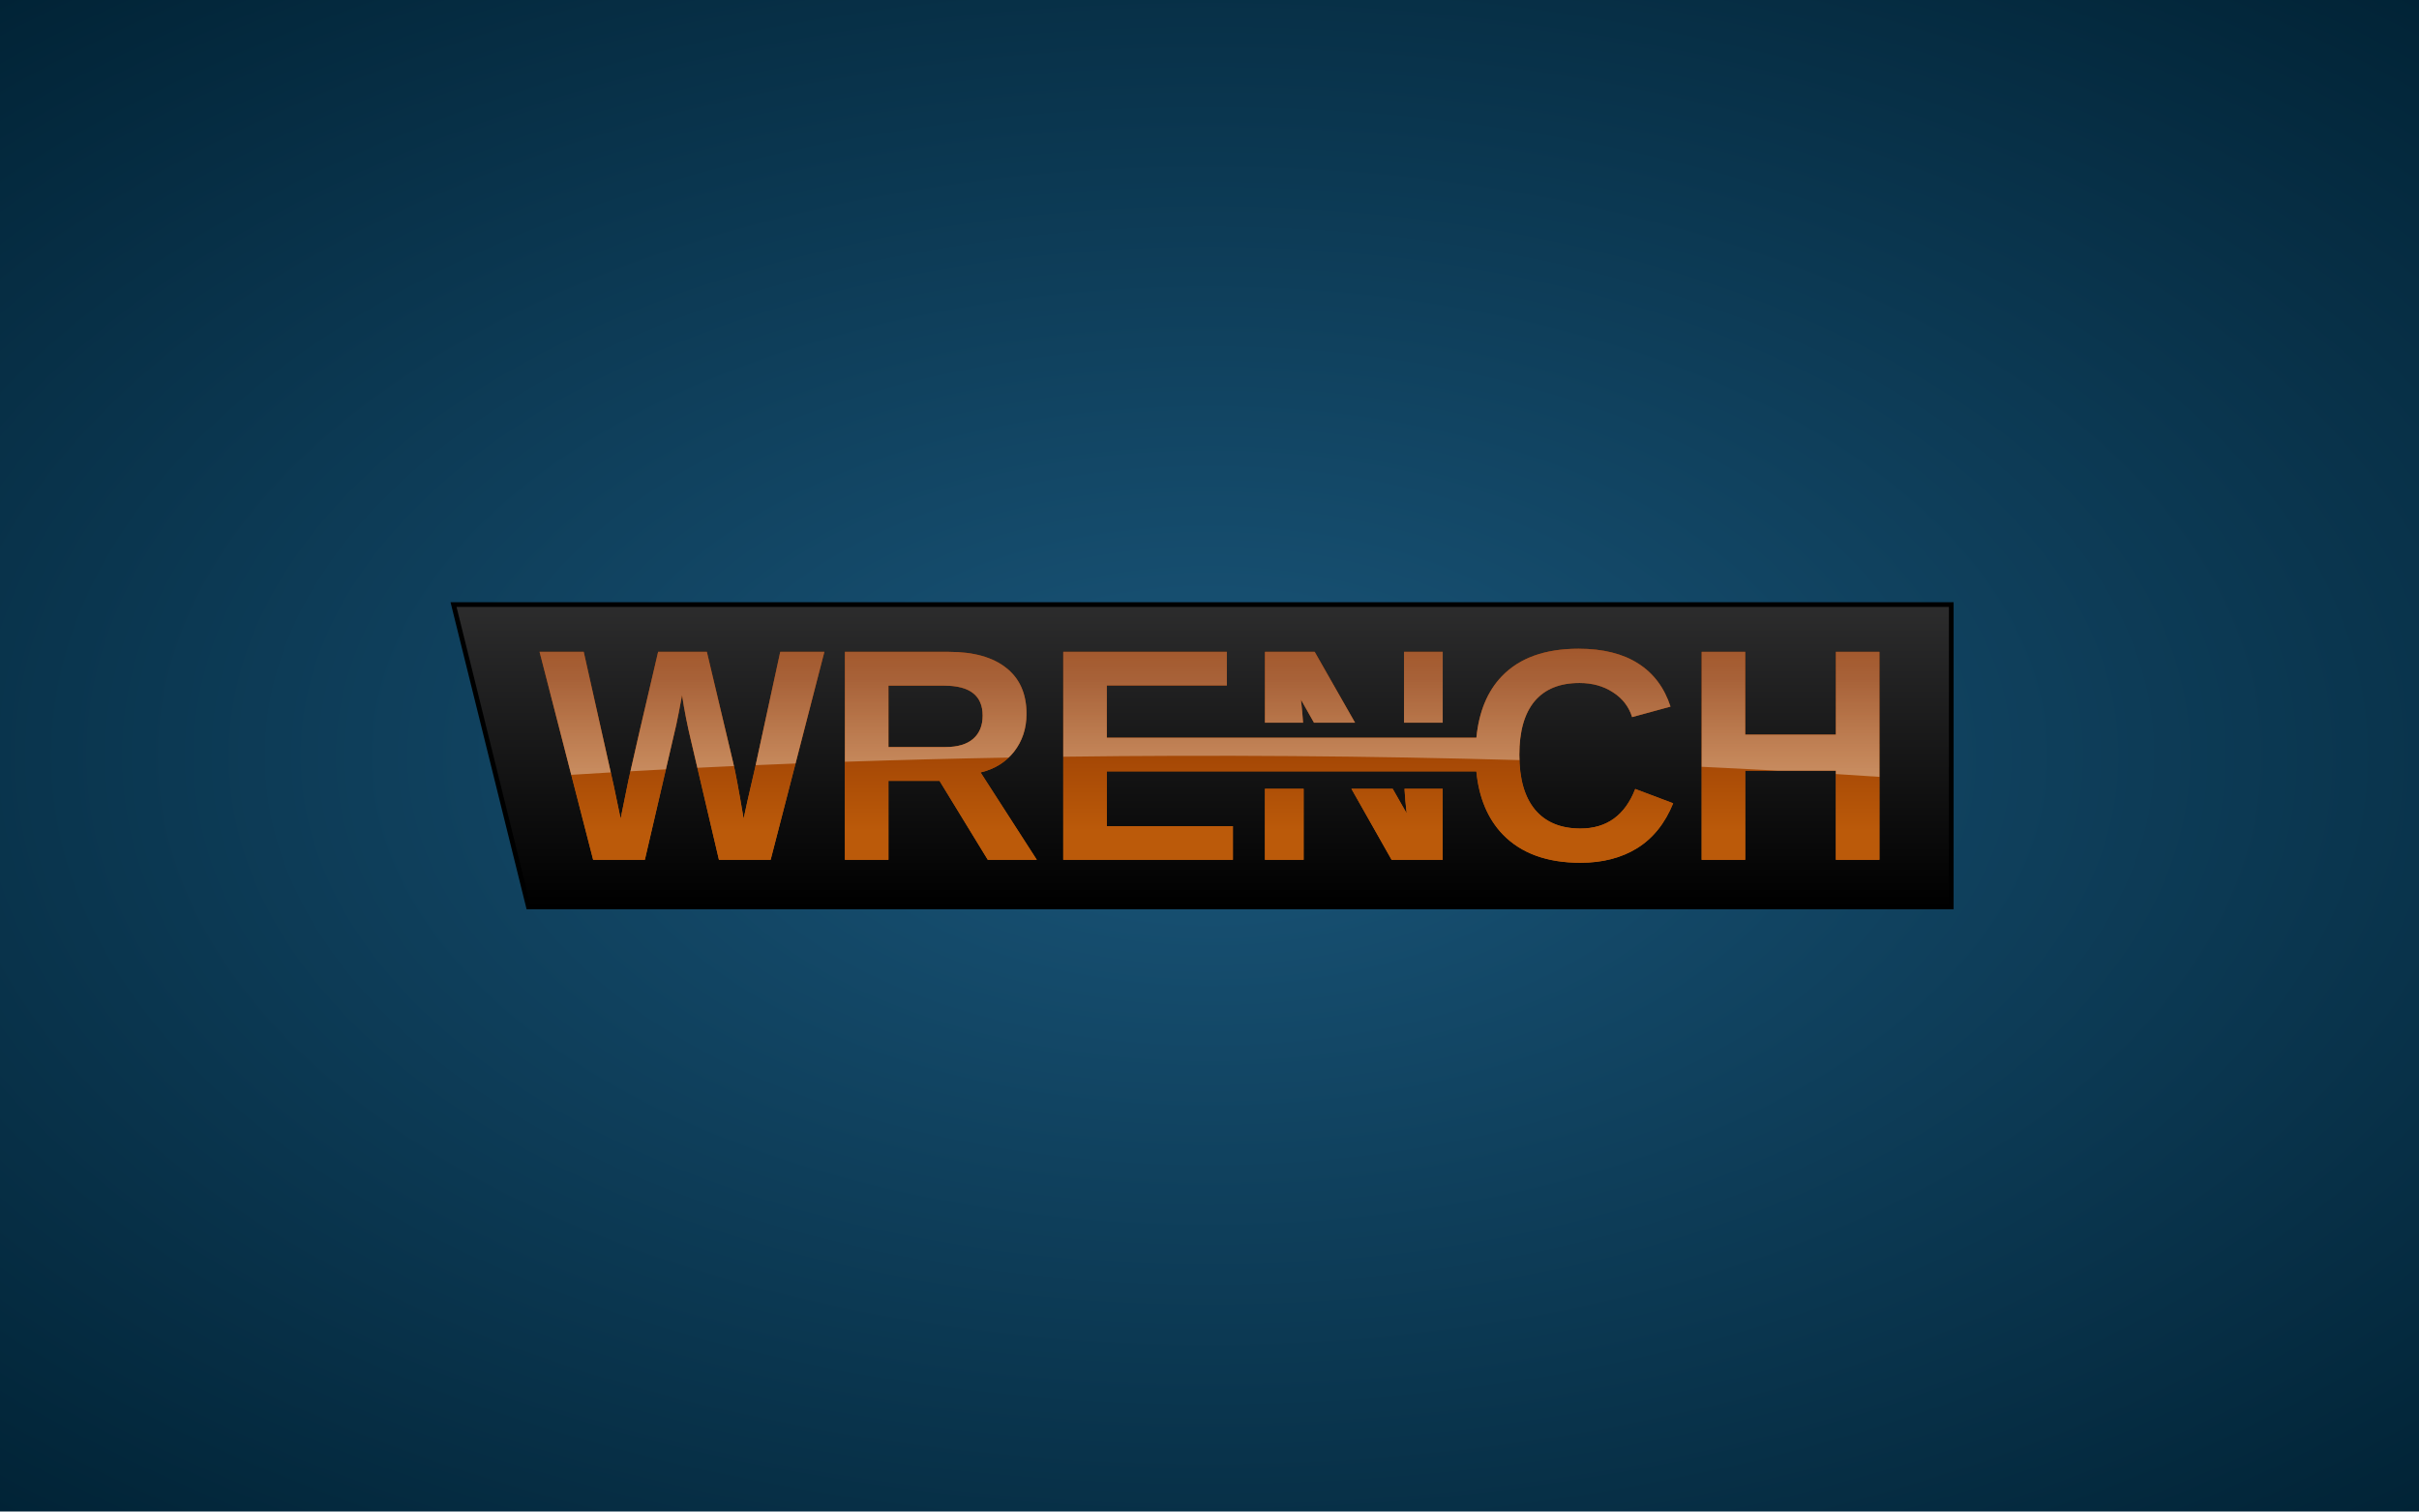
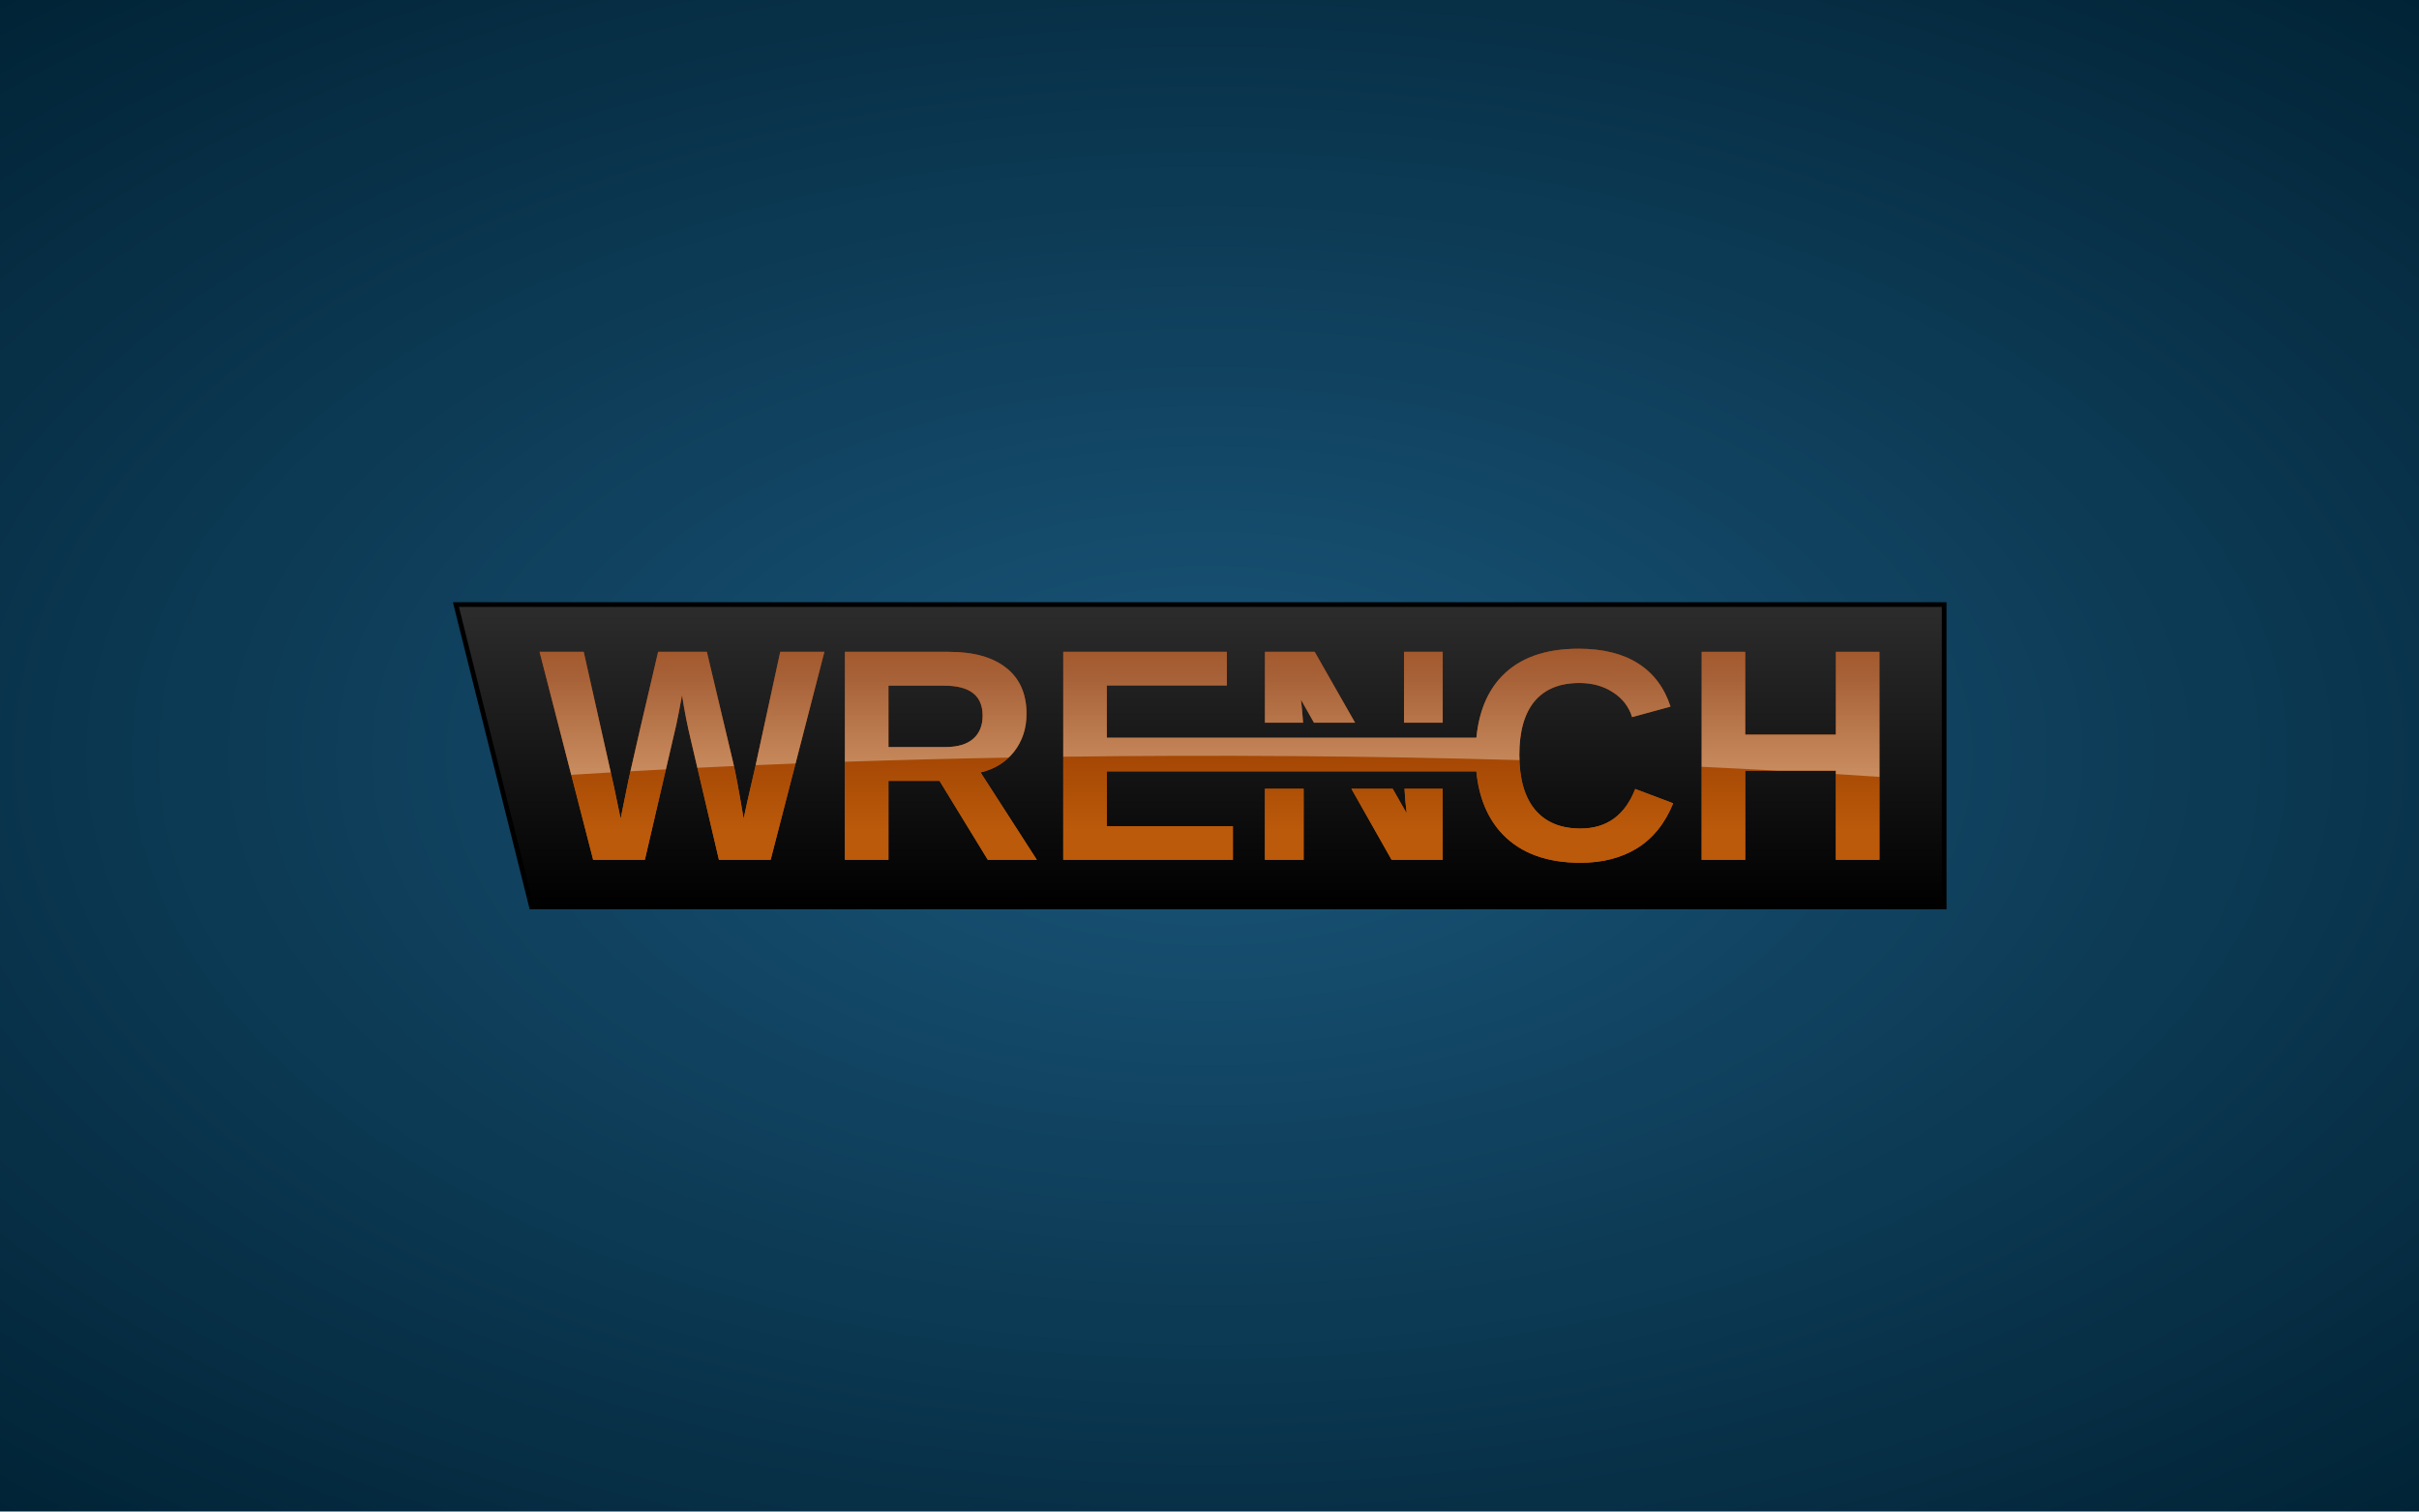
<svg xmlns="http://www.w3.org/2000/svg" xmlns:xlink="http://www.w3.org/1999/xlink" width="512" height="320" viewBox="0 0 135.467 84.667" version="1.1" id="svg8">
  <defs id="defs2">
    <linearGradient id="linearGradient1173">
      <stop style="stop-color:#000000;stop-opacity:1" offset="0" id="stop1169" />
      <stop style="stop-color:#858587;stop-opacity:1" offset="1" id="stop1171" />
    </linearGradient>
    <linearGradient id="linearGradient955">
      <stop style="stop-color:#ffffff;stop-opacity:1;" offset="0" id="stop951" />
      <stop style="stop-color:#ffffff;stop-opacity:0;" offset="1" id="stop953" />
    </linearGradient>
    <linearGradient id="linearGradient932">
      <stop style="stop-color:#bb5a0a;stop-opacity:1" offset="0" id="stop928" />
      <stop style="stop-color:#8f3500;stop-opacity:1" offset="1" id="stop930" />
    </linearGradient>
    <linearGradient id="background">
      <stop style="stop-color:#1a567a;stop-opacity:1" offset="0" id="stop873" />
      <stop style="stop-color:#002133;stop-opacity:1" offset="1" id="stop875" />
    </linearGradient>
    <radialGradient xlink:href="#background" id="radialGradient879" cx="67.733" cy="42.333" fx="67.733" fy="42.333" r="67.733" gradientTransform="matrix(1.5625,5.6274771e-8,-3.1513868e-8,0.875,-38.1,5.291662)" gradientUnits="userSpaceOnUse" />
    <linearGradient xlink:href="#linearGradient1173" id="linearGradient1175" x1="67.733" y1="263.133" x2="67.733" y2="212.333" gradientUnits="userSpaceOnUse" gradientTransform="matrix(0.9906403,0,0,1.000073,0.236949,-0.01852174)" />
    <linearGradient xlink:href="#linearGradient955" id="linearGradient957-4" x1="67.733" y1="280.067" x2="67.733" y2="241.967" gradientUnits="userSpaceOnUse" gradientTransform="matrix(3.779528,0,0,3.779528,-4.7622009e-5,-802.5196)" />
    <linearGradient xlink:href="#linearGradient955" id="linearGradient957-4-3" x1="67.733" y1="313.933" x2="67.733" y2="212.333" gradientUnits="userSpaceOnUse" gradientTransform="translate(-2.4668754e-5,-71.96666)" />
    <linearGradient xlink:href="#linearGradient932" id="linearGradient1749" gradientUnits="userSpaceOnUse" x1="67.733" y1="258.9" x2="67.733" y2="250.433" />
    <linearGradient xlink:href="#linearGradient932" id="linearGradient1751" gradientUnits="userSpaceOnUse" x1="67.733" y1="258.9" x2="67.733" y2="250.433" />
    <linearGradient xlink:href="#linearGradient932" id="linearGradient1753" gradientUnits="userSpaceOnUse" x1="67.733" y1="258.9" x2="67.733" y2="250.433" gradientTransform="matrix(3.779528,0,0,3.779528,-3.1496063e-6,-802.5196)" />
    <linearGradient xlink:href="#linearGradient932" id="linearGradient1755" gradientUnits="userSpaceOnUse" gradientTransform="matrix(3.779528,0,0,3.779528,0,-802.5196)" x1="67.733" y1="258.9" x2="67.733" y2="250.433" />
    <linearGradient xlink:href="#linearGradient932" id="linearGradient1759" gradientUnits="userSpaceOnUse" x1="67.733" y1="258.9" x2="67.733" y2="250.433" />
    <linearGradient xlink:href="#linearGradient932" id="linearGradient1749-3" gradientUnits="userSpaceOnUse" x1="67.733" y1="258.9" x2="67.733" y2="250.433" />
    <linearGradient xlink:href="#linearGradient932" id="linearGradient1753-5" gradientUnits="userSpaceOnUse" x1="67.733" y1="258.9" x2="67.733" y2="250.433" gradientTransform="matrix(3.779528,0,0,3.779528,-3.1496063e-6,-802.5196)" />
    <linearGradient xlink:href="#linearGradient932" id="linearGradient2118" gradientUnits="userSpaceOnUse" x1="67.733" y1="258.9" x2="67.733" y2="250.433" />
    <linearGradient xlink:href="#linearGradient932" id="linearGradient2120" gradientUnits="userSpaceOnUse" x1="67.733" y1="258.9" x2="67.733" y2="250.433" />
    <linearGradient xlink:href="#linearGradient932" id="linearGradient2122" gradientUnits="userSpaceOnUse" gradientTransform="matrix(3.779528,0,0,3.779528,0,-802.5196)" x1="67.733" y1="258.9" x2="67.733" y2="250.433" />
  </defs>
  <g id="layer2" style="display:inline">
    <rect style="opacity:1;vector-effect:none;fill:url(#radialGradient879);fill-opacity:1;stroke:none;stroke-width:0.265px;stroke-linecap:butt;stroke-linejoin:miter;stroke-miterlimit:4;stroke-dasharray:none;stroke-dashoffset:0;stroke-opacity:1" id="rect871" width="135.467" height="84.667" x="0" y="6.6666666e-07" ry="6.2428438e-07" />
  </g>
  <g id="layer1" transform="translate(0,-212.3333)" style="display:inline">
    <g aria-label="WRENCH" style="font-style:normal;font-variant:normal;font-weight:normal;font-stretch:normal;font-size:16.933px;line-height:1.25;font-family:'Barlow Black';-inkscape-font-specification:'Barlow Black, ';font-variant-ligatures:normal;font-variant-position:normal;font-variant-caps:normal;font-variant-numeric:normal;font-variant-alternates:normal;font-feature-settings:normal;text-indent:0;text-align:center;text-decoration:none;text-decoration-line:none;text-decoration-style:solid;text-decoration-color:#000000;letter-spacing:0px;word-spacing:0px;text-transform:none;writing-mode:lr-tb;direction:ltr;text-orientation:mixed;dominant-baseline:auto;baseline-shift:baseline;text-anchor:middle;white-space:normal;shape-padding:0;opacity:1;vector-effect:none;fill:#000000;fill-opacity:1;stroke:none;stroke-width:0.265px;stroke-linecap:butt;stroke-linejoin:miter;stroke-miterlimit:4;stroke-dasharray:none;stroke-dashoffset:0;stroke-opacity:1" id="text819">
      <path d="m 43.156,260.496 h -2.894 l -1.579,-6.739 q -0.289,-1.191 -0.488,-2.489 -0.198,1.083 -0.322,1.654 -0.124,0.562 -1.761,7.574 h -2.894 l -3.001,-11.65 h 2.472 l 1.687,7.524 0.38,1.819 q 0.232,-1.149 0.446,-2.191 0.223,-1.05 1.654,-7.152 h 2.729 l 1.472,6.201 q 0.174,0.695 0.587,3.142 l 0.207,-0.959 0.438,-1.902 1.406,-6.482 h 2.472 z" style="font-style:normal;font-variant:normal;font-weight:bold;font-stretch:normal;font-size:16.933px;line-height:1.25;font-family:'Barlow Black';-inkscape-font-specification:'Barlow Black,  Bold';font-variant-ligatures:normal;font-variant-position:normal;font-variant-caps:normal;font-variant-numeric:normal;font-variant-alternates:normal;font-feature-settings:normal;text-indent:0;text-align:center;text-decoration:none;text-decoration-line:none;text-decoration-style:solid;text-decoration-color:#000000;letter-spacing:0px;word-spacing:0px;text-transform:none;writing-mode:lr-tb;direction:ltr;text-orientation:mixed;dominant-baseline:auto;text-anchor:middle;white-space:normal;shape-padding:0;vector-effect:none;fill:#000000;fill-opacity:1;stroke:none;stroke-width:0.265px;stroke-linecap:butt;stroke-linejoin:miter;stroke-miterlimit:4;stroke-dasharray:none;stroke-dashoffset:0;stroke-opacity:1" id="path913" />
      <path d="m 55.319,260.496 -2.704,-4.423 h -2.861 v 4.423 H 47.315 v -11.65 h 5.821 q 2.084,0 3.216,0.901 1.133,0.893 1.133,2.571 0,1.224 -0.695,2.117 -0.695,0.885 -1.877,1.166 l 3.15,4.895 z m -0.289,-8.078 q 0,-1.678 -2.15,-1.678 h -3.125 v 3.44 h 3.192 q 1.025,0 1.554,-0.463 0.529,-0.463 0.529,-1.298 z" style="font-style:normal;font-variant:normal;font-weight:bold;font-stretch:normal;font-size:16.933px;line-height:1.25;font-family:'Barlow Black';-inkscape-font-specification:'Barlow Black,  Bold';font-variant-ligatures:normal;font-variant-position:normal;font-variant-caps:normal;font-variant-numeric:normal;font-variant-alternates:normal;font-feature-settings:normal;text-indent:0;text-align:center;text-decoration:none;text-decoration-line:none;text-decoration-style:solid;text-decoration-color:#000000;letter-spacing:0px;word-spacing:0px;text-transform:none;writing-mode:lr-tb;direction:ltr;text-orientation:mixed;dominant-baseline:auto;text-anchor:middle;white-space:normal;shape-padding:0;vector-effect:none;fill:#000000;fill-opacity:1;stroke:none;stroke-width:0.265px;stroke-linecap:butt;stroke-linejoin:miter;stroke-miterlimit:4;stroke-dasharray:none;stroke-dashoffset:0;stroke-opacity:1" id="path915" />
      <path d="m 59.544,260.496 v -11.65 h 9.161 v 1.885 h -6.722 v 2.927 h 6.218 v 1.885 h -6.218 v 3.068 h 7.061 v 1.885 z" style="font-style:normal;font-variant:normal;font-weight:bold;font-stretch:normal;font-size:16.933px;line-height:1.25;font-family:'Barlow Black';-inkscape-font-specification:'Barlow Black,  Bold';font-variant-ligatures:normal;font-variant-position:normal;font-variant-caps:normal;font-variant-numeric:normal;font-variant-alternates:normal;font-feature-settings:normal;text-indent:0;text-align:center;text-decoration:none;text-decoration-line:none;text-decoration-style:solid;text-decoration-color:#000000;letter-spacing:0px;word-spacing:0px;text-transform:none;writing-mode:lr-tb;direction:ltr;text-orientation:mixed;dominant-baseline:auto;text-anchor:middle;white-space:normal;shape-padding:0;vector-effect:none;fill:#000000;fill-opacity:1;stroke:none;stroke-width:0.265px;stroke-linecap:butt;stroke-linejoin:miter;stroke-miterlimit:4;stroke-dasharray:none;stroke-dashoffset:0;stroke-opacity:1" id="path917" />
      <path d="m 77.932,260.496 -5.077,-8.971 q 0.149,1.306 0.149,2.1 v 6.871 H 70.838 v -11.65 h 2.786 l 5.151,9.045 q -0.149,-1.249 -0.149,-2.274 v -6.772 h 2.166 v 11.65 z" style="font-style:normal;font-variant:normal;font-weight:bold;font-stretch:normal;font-size:16.933px;line-height:1.25;font-family:'Barlow Black';-inkscape-font-specification:'Barlow Black,  Bold';font-variant-ligatures:normal;font-variant-position:normal;font-variant-caps:normal;font-variant-numeric:normal;font-variant-alternates:normal;font-feature-settings:normal;text-indent:0;text-align:center;text-decoration:none;text-decoration-line:none;text-decoration-style:solid;text-decoration-color:#000000;letter-spacing:0px;word-spacing:0px;text-transform:none;writing-mode:lr-tb;direction:ltr;text-orientation:mixed;dominant-baseline:auto;text-anchor:middle;white-space:normal;shape-padding:0;vector-effect:none;fill:#000000;fill-opacity:1;stroke:none;stroke-width:0.265px;stroke-linecap:butt;stroke-linejoin:miter;stroke-miterlimit:4;stroke-dasharray:none;stroke-dashoffset:0;stroke-opacity:1" id="path919" />
      <path d="m 88.507,258.743 q 2.208,0 3.068,-2.216 l 2.125,0.802 q -0.686,1.687 -2.017,2.514 -1.323,0.819 -3.175,0.819 -2.811,0 -4.349,-1.587 -1.53,-1.596 -1.53,-4.457 0,-2.869 1.48,-4.407 1.48,-1.538 4.291,-1.538 2.051,0 3.34,0.827 1.29,0.819 1.811,2.414 l -2.15,0.587 q -0.273,-0.876 -1.075,-1.389 -0.794,-0.521 -1.877,-0.521 -1.654,0 -2.514,1.025 -0.852,1.025 -0.852,3.001 0,2.009 0.876,3.068 0.885,1.058 2.547,1.058 z" style="font-style:normal;font-variant:normal;font-weight:bold;font-stretch:normal;font-size:16.933px;line-height:1.25;font-family:'Barlow Black';-inkscape-font-specification:'Barlow Black,  Bold';font-variant-ligatures:normal;font-variant-position:normal;font-variant-caps:normal;font-variant-numeric:normal;font-variant-alternates:normal;font-feature-settings:normal;text-indent:0;text-align:center;text-decoration:none;text-decoration-line:none;text-decoration-style:solid;text-decoration-color:#000000;letter-spacing:0px;word-spacing:0px;text-transform:none;writing-mode:lr-tb;direction:ltr;text-orientation:mixed;dominant-baseline:auto;text-anchor:middle;white-space:normal;shape-padding:0;vector-effect:none;fill:#000000;fill-opacity:1;stroke:none;stroke-width:0.265px;stroke-linecap:butt;stroke-linejoin:miter;stroke-miterlimit:4;stroke-dasharray:none;stroke-dashoffset:0;stroke-opacity:1" id="path921" />
      <path d="m 102.811,260.496 v -4.994 h -5.077 v 4.994 H 95.295 v -11.65 h 2.439 v 4.638 h 5.077 v -4.638 h 2.439 v 11.65 z" style="font-style:normal;font-variant:normal;font-weight:bold;font-stretch:normal;font-size:16.933px;line-height:1.25;font-family:'Barlow Black';-inkscape-font-specification:'Barlow Black,  Bold';font-variant-ligatures:normal;font-variant-position:normal;font-variant-caps:normal;font-variant-numeric:normal;font-variant-alternates:normal;font-feature-settings:normal;text-indent:0;text-align:center;text-decoration:none;text-decoration-line:none;text-decoration-style:solid;text-decoration-color:#000000;letter-spacing:0px;word-spacing:0px;text-transform:none;writing-mode:lr-tb;direction:ltr;text-orientation:mixed;dominant-baseline:auto;text-anchor:middle;white-space:normal;shape-padding:0;vector-effect:none;fill:#000000;fill-opacity:1;stroke:none;stroke-width:0.265px;stroke-linecap:butt;stroke-linejoin:miter;stroke-miterlimit:4;stroke-dasharray:none;stroke-dashoffset:0;stroke-opacity:1" id="path923" />
    </g>
-     <path style="fill:url(#linearGradient1175);fill-opacity:1;fill-rule:evenodd;stroke:#000000;stroke-width:0.263px;stroke-linecap:butt;stroke-linejoin:miter;stroke-opacity:1" d="m 25.399,246.199 4.194,16.935 h 79.68 v -16.935 z" id="path926" />
+     <path style="fill:url(#linearGradient1175);fill-opacity:1;fill-rule:evenodd;stroke:#000000;stroke-width:0.263px;stroke-linecap:butt;stroke-linejoin:miter;stroke-opacity:1" d="m 25.532,246.199 4.233,16.935 h 79.11 v -16.935 z" id="path926" />
  </g>
  <g id="layer3" style="display:inline">
    <g transform="translate(-8.3333334e-7,-212.3333)" style="display:inline" id="g1262-8">
      <path d="m 43.156,260.496 h -2.894 l -1.579,-6.739 q -0.289,-1.191 -0.488,-2.489 -0.198,1.083 -0.322,1.654 -0.124,0.562 -1.761,7.574 h -2.894 l -3.001,-11.65 h 2.472 l 1.687,7.524 0.38,1.819 q 0.232,-1.149 0.446,-2.191 0.223,-1.05 1.654,-7.152 h 2.729 l 1.472,6.201 q 0.174,0.695 0.587,3.142 l 0.207,-0.959 0.438,-1.902 1.406,-6.482 h 2.472 z" style="font-style:normal;font-variant:normal;font-weight:bold;font-stretch:normal;font-size:16.933px;line-height:1.25;font-family:'Barlow Black';-inkscape-font-specification:'Barlow Black, Bold';font-variant-ligatures:normal;font-variant-position:normal;font-variant-caps:normal;font-variant-numeric:normal;font-variant-alternates:normal;font-feature-settings:normal;text-indent:0;text-align:center;text-decoration:none;text-decoration-line:none;text-decoration-style:solid;text-decoration-color:#000000;letter-spacing:0px;word-spacing:0px;text-transform:none;writing-mode:lr-tb;direction:ltr;text-orientation:mixed;dominant-baseline:auto;baseline-shift:baseline;text-anchor:middle;white-space:normal;shape-padding:0;vector-effect:none;fill:url(#linearGradient1749);fill-opacity:1;stroke:none;stroke-width:0.265px;stroke-linecap:butt;stroke-linejoin:miter;stroke-miterlimit:4;stroke-dasharray:none;stroke-dashoffset:0;stroke-opacity:1" id="path1217-7" />
      <path d="m 55.319,260.496 -2.704,-4.423 h -2.861 v 4.423 H 47.315 v -11.65 h 5.821 q 2.084,0 3.216,0.901 1.133,0.893 1.133,2.571 0,1.224 -0.695,2.117 -0.695,0.885 -1.877,1.166 l 3.15,4.895 z m -0.289,-8.078 q 0,-1.678 -2.15,-1.678 h -3.125 v 3.44 h 3.192 q 1.025,0 1.554,-0.463 0.529,-0.463 0.529,-1.298 z" style="font-style:normal;font-variant:normal;font-weight:bold;font-stretch:normal;font-size:16.933px;line-height:1.25;font-family:'Barlow Black';-inkscape-font-specification:'Barlow Black, Bold';font-variant-ligatures:normal;font-variant-position:normal;font-variant-caps:normal;font-variant-numeric:normal;font-variant-alternates:normal;font-feature-settings:normal;text-indent:0;text-align:center;text-decoration:none;text-decoration-line:none;text-decoration-style:solid;text-decoration-color:#000000;letter-spacing:0px;word-spacing:0px;text-transform:none;writing-mode:lr-tb;direction:ltr;text-orientation:mixed;dominant-baseline:auto;baseline-shift:baseline;text-anchor:middle;white-space:normal;shape-padding:0;vector-effect:none;fill:url(#linearGradient1751);fill-opacity:1;stroke:none;stroke-width:0.265px;stroke-linecap:butt;stroke-linejoin:miter;stroke-miterlimit:4;stroke-dasharray:none;stroke-dashoffset:0;stroke-opacity:1" id="path1219-6" />
      <path style="font-style:normal;font-variant:normal;font-weight:bold;font-stretch:normal;font-size:16.933px;line-height:1.25;font-family:'Barlow Black';-inkscape-font-specification:'Barlow Black, Bold';font-variant-ligatures:normal;font-variant-position:normal;font-variant-caps:normal;font-variant-numeric:normal;font-variant-alternates:normal;font-feature-settings:normal;text-indent:0;text-align:center;text-decoration:none;text-decoration-line:none;text-decoration-style:solid;text-decoration-color:#000000;letter-spacing:0px;word-spacing:0px;text-transform:none;writing-mode:lr-tb;direction:ltr;text-orientation:mixed;dominant-baseline:auto;baseline-shift:baseline;text-anchor:middle;white-space:normal;shape-padding:0;vector-effect:none;fill:url(#linearGradient1753);fill-opacity:1;stroke:none;stroke-width:1px;stroke-linecap:butt;stroke-linejoin:miter;stroke-miterlimit:4;stroke-dasharray:none;stroke-dashoffset:0;stroke-opacity:1" d="m 334.109,137.344 c -7.083,0 -12.49,1.938 -16.219,5.812 -3.076,3.196 -4.862,7.553 -5.4,13.031 H 234.266 V 145.125 h 25.406 V 138 h -34.625 v 44.031 h 35.906 v -7.125 h -26.688 V 163.312 h 78.217 c 0.541,5.543 2.393,10.002 5.596,13.344 3.875,4 9.354,6 16.438,6 4.667,0 8.667,-1.031 12,-3.094 3.354,-2.083 5.896,-5.25 7.625,-9.5 l -8.031,-3.031 c -2.167,5.583 -6.031,8.375 -11.594,8.375 -4.187,0 -7.396,-1.333 -9.625,-4 -2.208,-2.667 -3.312,-6.531 -3.312,-11.594 0,-4.979 1.073,-8.76 3.219,-11.344 2.167,-2.583 5.333,-3.875 9.5,-3.875 2.729,0 5.094,0.656 7.094,1.969 2.021,1.292 3.375,3.042 4.062,5.25 l 8.125,-2.219 c -1.312,-4.021 -3.594,-7.062 -6.844,-9.125 -3.25,-2.083 -7.458,-3.125 -12.625,-3.125 z" transform="matrix(0.2645833,0,0,0.2645833,8.3333334e-7,212.3333)" id="path1221-3" />
      <path id="path1223-5" transform="matrix(0.2645833,0,0,0.2645833,0,212.3333)" d="m 267.734,138 v 15 h 8.07 c -0.093,-1.432 -0.237,-3.043 -0.445,-4.875 l 2.758,4.875 h 8.691 l -8.543,-15 z m 29.438,0 v 15 h 8.188 v -15 z m -29.438,29 v 15.031 h 8.188 V 167 Z m 18.307,0 8.506,15.031 h 10.812 V 167 h -8.082 c 0.091,1.638 0.239,3.359 0.457,5.188 L 294.779,167 Z" style="font-style:normal;font-variant:normal;font-weight:bold;font-stretch:normal;font-size:16.933px;line-height:1.25;font-family:'Barlow Black';-inkscape-font-specification:'Barlow Black, Bold';font-variant-ligatures:normal;font-variant-position:normal;font-variant-caps:normal;font-variant-numeric:normal;font-variant-alternates:normal;font-feature-settings:normal;text-indent:0;text-align:center;text-decoration:none;text-decoration-line:none;text-decoration-style:solid;text-decoration-color:#000000;letter-spacing:0px;word-spacing:0px;text-transform:none;writing-mode:lr-tb;direction:ltr;text-orientation:mixed;dominant-baseline:auto;baseline-shift:baseline;text-anchor:middle;white-space:normal;shape-padding:0;vector-effect:none;fill:url(#linearGradient1755);fill-opacity:1;stroke:none;stroke-width:1px;stroke-linecap:butt;stroke-linejoin:miter;stroke-miterlimit:4;stroke-dasharray:none;stroke-dashoffset:0;stroke-opacity:1" />
      <path d="m 102.811,260.496 v -4.994 h -5.077 v 4.994 H 95.295 v -11.65 h 2.439 v 4.638 h 5.077 v -4.638 h 2.439 v 11.65 z" style="font-style:normal;font-variant:normal;font-weight:bold;font-stretch:normal;font-size:16.933px;line-height:1.25;font-family:'Barlow Black';-inkscape-font-specification:'Barlow Black, Bold';font-variant-ligatures:normal;font-variant-position:normal;font-variant-caps:normal;font-variant-numeric:normal;font-variant-alternates:normal;font-feature-settings:normal;text-indent:0;text-align:center;text-decoration:none;text-decoration-line:none;text-decoration-style:solid;text-decoration-color:#000000;letter-spacing:0px;word-spacing:0px;text-transform:none;writing-mode:lr-tb;direction:ltr;text-orientation:mixed;dominant-baseline:auto;baseline-shift:baseline;text-anchor:middle;white-space:normal;shape-padding:0;vector-effect:none;fill:url(#linearGradient1759);fill-opacity:1;stroke:none;stroke-width:0.265px;stroke-linecap:butt;stroke-linejoin:miter;stroke-miterlimit:4;stroke-dasharray:none;stroke-dashoffset:0;stroke-opacity:1" id="path1227-8" />
    </g>
    <g transform="translate(-8.3333334e-7,-212.3333)" style="display:inline" id="g1262-8-6">
      <path d="m 43.156,260.496 h -2.894 l -1.579,-6.739 q -0.289,-1.191 -0.488,-2.489 -0.198,1.083 -0.322,1.654 -0.124,0.562 -1.761,7.574 h -2.894 l -3.001,-11.65 h 2.472 l 1.687,7.524 0.38,1.819 q 0.232,-1.149 0.446,-2.191 0.223,-1.05 1.654,-7.152 h 2.729 l 1.472,6.201 q 0.174,0.695 0.587,3.142 l 0.207,-0.959 0.438,-1.902 1.406,-6.482 h 2.472 z" style="font-style:normal;font-variant:normal;font-weight:bold;font-stretch:normal;font-size:16.933px;line-height:1.25;font-family:'Barlow Black';-inkscape-font-specification:'Barlow Black, Bold';font-variant-ligatures:normal;font-variant-position:normal;font-variant-caps:normal;font-variant-numeric:normal;font-variant-alternates:normal;font-feature-settings:normal;text-indent:0;text-align:center;text-decoration:none;text-decoration-line:none;text-decoration-style:solid;text-decoration-color:#000000;letter-spacing:0px;word-spacing:0px;text-transform:none;writing-mode:lr-tb;direction:ltr;text-orientation:mixed;dominant-baseline:auto;baseline-shift:baseline;text-anchor:middle;white-space:normal;shape-padding:0;vector-effect:none;fill:url(#linearGradient2118);fill-opacity:1;stroke:none;stroke-width:0.265px;stroke-linecap:butt;stroke-linejoin:miter;stroke-miterlimit:4;stroke-dasharray:none;stroke-dashoffset:0;stroke-opacity:1" id="path1217-7-5" />
      <path d="m 55.319,260.496 -2.704,-4.423 h -2.861 v 4.423 H 47.315 v -11.65 h 5.821 q 2.084,0 3.216,0.901 1.133,0.893 1.133,2.571 0,1.224 -0.695,2.117 -0.695,0.885 -1.877,1.166 l 3.15,4.895 z m -0.289,-8.078 q 0,-1.678 -2.15,-1.678 h -3.125 v 3.44 h 3.192 q 1.025,0 1.554,-0.463 0.529,-0.463 0.529,-1.298 z" style="font-style:normal;font-variant:normal;font-weight:bold;font-stretch:normal;font-size:16.933px;line-height:1.25;font-family:'Barlow Black';-inkscape-font-specification:'Barlow Black, Bold';font-variant-ligatures:normal;font-variant-position:normal;font-variant-caps:normal;font-variant-numeric:normal;font-variant-alternates:normal;font-feature-settings:normal;text-indent:0;text-align:center;text-decoration:none;text-decoration-line:none;text-decoration-style:solid;text-decoration-color:#000000;letter-spacing:0px;word-spacing:0px;text-transform:none;writing-mode:lr-tb;direction:ltr;text-orientation:mixed;dominant-baseline:auto;baseline-shift:baseline;text-anchor:middle;white-space:normal;shape-padding:0;vector-effect:none;fill:url(#linearGradient2120);fill-opacity:1;stroke:none;stroke-width:0.265px;stroke-linecap:butt;stroke-linejoin:miter;stroke-miterlimit:4;stroke-dasharray:none;stroke-dashoffset:0;stroke-opacity:1" id="path1219-6-0" />
      <path style="font-style:normal;font-variant:normal;font-weight:bold;font-stretch:normal;font-size:16.933px;line-height:1.25;font-family:'Barlow Black';-inkscape-font-specification:'Barlow Black, Bold';font-variant-ligatures:normal;font-variant-position:normal;font-variant-caps:normal;font-variant-numeric:normal;font-variant-alternates:normal;font-feature-settings:normal;text-indent:0;text-align:center;text-decoration:none;text-decoration-line:none;text-decoration-style:solid;text-decoration-color:#000000;letter-spacing:0px;word-spacing:0px;text-transform:none;writing-mode:lr-tb;direction:ltr;text-orientation:mixed;dominant-baseline:auto;baseline-shift:baseline;text-anchor:middle;white-space:normal;shape-padding:0;vector-effect:none;fill:url(#linearGradient1753-5);fill-opacity:1;stroke:none;stroke-width:1px;stroke-linecap:butt;stroke-linejoin:miter;stroke-miterlimit:4;stroke-dasharray:none;stroke-dashoffset:0;stroke-opacity:1" d="m 334.109,137.344 c -7.083,0 -12.49,1.938 -16.219,5.812 -3.076,3.196 -4.862,7.553 -5.4,13.031 H 234.266 V 145.125 h 25.406 V 138 h -34.625 v 44.031 h 35.906 v -7.125 h -26.688 V 163.312 h 78.217 c 0.541,5.543 2.393,10.002 5.596,13.344 3.875,4 9.354,6 16.438,6 4.667,0 8.667,-1.031 12,-3.094 3.354,-2.083 5.896,-5.25 7.625,-9.5 l -8.031,-3.031 c -2.167,5.583 -6.031,8.375 -11.594,8.375 -4.187,0 -7.396,-1.333 -9.625,-4 -2.208,-2.667 -3.312,-6.531 -3.312,-11.594 0,-4.979 1.073,-8.76 3.219,-11.344 2.167,-2.583 5.333,-3.875 9.5,-3.875 2.729,0 5.094,0.656 7.094,1.969 2.021,1.292 3.375,3.042 4.062,5.25 l 8.125,-2.219 c -1.312,-4.021 -3.594,-7.062 -6.844,-9.125 -3.25,-2.083 -7.458,-3.125 -12.625,-3.125 z" transform="matrix(0.2645833,0,0,0.2645833,8.3333334e-7,212.3333)" id="path1221-3-8" />
      <path id="path1223-5-1" transform="matrix(0.2645833,0,0,0.2645833,0,212.3333)" d="m 267.734,138 v 15 h 8.07 c -0.093,-1.432 -0.237,-3.043 -0.445,-4.875 l 2.758,4.875 h 8.691 l -8.543,-15 z m 29.438,0 v 15 h 8.188 v -15 z m -29.438,29 v 15.031 h 8.188 V 167 Z m 18.307,0 8.506,15.031 h 10.812 V 167 h -8.082 c 0.091,1.638 0.239,3.359 0.457,5.188 L 294.779,167 Z" style="font-style:normal;font-variant:normal;font-weight:bold;font-stretch:normal;font-size:16.933px;line-height:1.25;font-family:'Barlow Black';-inkscape-font-specification:'Barlow Black, Bold';font-variant-ligatures:normal;font-variant-position:normal;font-variant-caps:normal;font-variant-numeric:normal;font-variant-alternates:normal;font-feature-settings:normal;text-indent:0;text-align:center;text-decoration:none;text-decoration-line:none;text-decoration-style:solid;text-decoration-color:#000000;letter-spacing:0px;word-spacing:0px;text-transform:none;writing-mode:lr-tb;direction:ltr;text-orientation:mixed;dominant-baseline:auto;baseline-shift:baseline;text-anchor:middle;white-space:normal;shape-padding:0;vector-effect:none;fill:url(#linearGradient2122);fill-opacity:1;stroke:none;stroke-width:1px;stroke-linecap:butt;stroke-linejoin:miter;stroke-miterlimit:4;stroke-dasharray:none;stroke-dashoffset:0;stroke-opacity:1" />
      <path d="m 102.811,260.496 v -4.994 h -5.077 v 4.994 H 95.295 v -11.65 h 2.439 v 4.638 h 5.077 v -4.638 h 2.439 v 11.65 z" style="font-style:normal;font-variant:normal;font-weight:bold;font-stretch:normal;font-size:16.933px;line-height:1.25;font-family:'Barlow Black';-inkscape-font-specification:'Barlow Black, Bold';font-variant-ligatures:normal;font-variant-position:normal;font-variant-caps:normal;font-variant-numeric:normal;font-variant-alternates:normal;font-feature-settings:normal;text-indent:0;text-align:center;text-decoration:none;text-decoration-line:none;text-decoration-style:solid;text-decoration-color:#000000;letter-spacing:0px;word-spacing:0px;text-transform:none;writing-mode:lr-tb;direction:ltr;text-orientation:mixed;dominant-baseline:auto;baseline-shift:baseline;text-anchor:middle;white-space:normal;shape-padding:0;vector-effect:none;fill:url(#linearGradient1749-3);fill-opacity:1;stroke:none;stroke-width:0.265px;stroke-linecap:butt;stroke-linejoin:miter;stroke-miterlimit:4;stroke-dasharray:none;stroke-dashoffset:0;stroke-opacity:1" id="path1227-8-2" />
    </g>
  </g>
  <g transform="translate(0,-212.3333)" id="g885" style="display:inline">
    <path style="display:inline;opacity:1;vector-effect:none;fill:url(#linearGradient957-4);fill-opacity:1;fill-rule:evenodd;stroke:none;stroke-width:1px;stroke-linecap:butt;stroke-linejoin:miter;stroke-miterlimit:4;stroke-dasharray:none;stroke-dashoffset:0;stroke-opacity:1" d="m 334.109,137.344 c -7.083,0 -12.49,1.938 -16.219,5.812 -3.076,3.196 -4.862,7.553 -5.4,13.031 H 234.266 V 145.125 h 25.406 V 138 h -34.625 v 22.203 c 32.212,-0.418 64.828,-0.173 96.562,0.717 -0.013,-0.367 -0.031,-0.727 -0.031,-1.107 0,-4.979 1.073,-8.76 3.219,-11.344 2.167,-2.583 5.333,-3.875 9.5,-3.875 2.729,0 5.094,0.656 7.094,1.969 2.021,1.292 3.375,3.042 4.062,5.25 l 8.125,-2.219 c -1.312,-4.021 -3.594,-7.062 -6.844,-9.125 -3.25,-2.083 -7.458,-3.125 -12.625,-3.125 z M 114.203,138 l 6.707,26.035 c 2.77,-0.175 5.557,-0.344 8.359,-0.508 L 123.547,138 Z m 25.094,0 c -3.245,13.843 -5.076,21.765 -5.855,25.289 2.492,-0.14 4.982,-0.279 7.496,-0.41 0.521,-2.248 2.1,-9.004 2.203,-9.473 0.312,-1.438 0.719,-3.521 1.219,-6.25 0.5,3.271 1.115,6.406 1.844,9.406 l 1.402,5.986 c 2.571,-0.125 5.141,-0.25 7.732,-0.365 -0.054,-0.241 -0.119,-0.557 -0.166,-0.746 L 149.609,138 Z m 25.844,0 -5.201,23.988 c 2.808,-0.119 5.609,-0.239 8.438,-0.348 L 174.484,138 Z m 13.688,0 v 23.27 c 11.437,-0.381 23.007,-0.676 34.66,-0.885 0.407,-0.391 0.796,-0.806 1.152,-1.26 1.75,-2.25 2.625,-4.917 2.625,-8 0,-4.229 -1.427,-7.469 -4.281,-9.719 C 210.13,139.135 206.078,138 200.828,138 Z m 88.906,0 v 15 h 8.07 c -0.093,-1.432 -0.237,-3.043 -0.445,-4.875 l 2.758,4.875 h 8.691 l -8.543,-15 z m 29.438,0 v 15 h 8.188 v -15 z m 63,0 v 24.338 c 5.406,0.251 10.753,0.527 16.062,0.818 h 12.344 v 0.715 c 3.099,0.191 6.162,0.394 9.219,0.6 V 138 h -9.219 v 17.531 h -19.188 V 138 Z m -172.125,7.156 h 11.812 c 5.417,0 8.125,2.115 8.125,6.344 0,2.104 -0.667,3.74 -2,4.906 -1.333,1.167 -3.292,1.75 -5.875,1.75 h -12.062 z" transform="matrix(0.2645833,0,0,0.2645833,0,212.3333)" id="path949-5" />
    <path style="display:inline;opacity:1;vector-effect:none;fill:url(#linearGradient957-4-3);fill-opacity:1;fill-rule:evenodd;stroke:none;stroke-width:0.265px;stroke-linecap:butt;stroke-linejoin:miter;stroke-miterlimit:4;stroke-dasharray:none;stroke-dashoffset:0;stroke-opacity:1" d="m -16.933,195.4 c 0,-16.933 169.333,-16.933 169.333,0 l -16.933,-38.1 H -16.933 Z" id="path949-5-5" />
    <g style="display:inline" id="g1262-8-2" />
  </g>
</svg>
